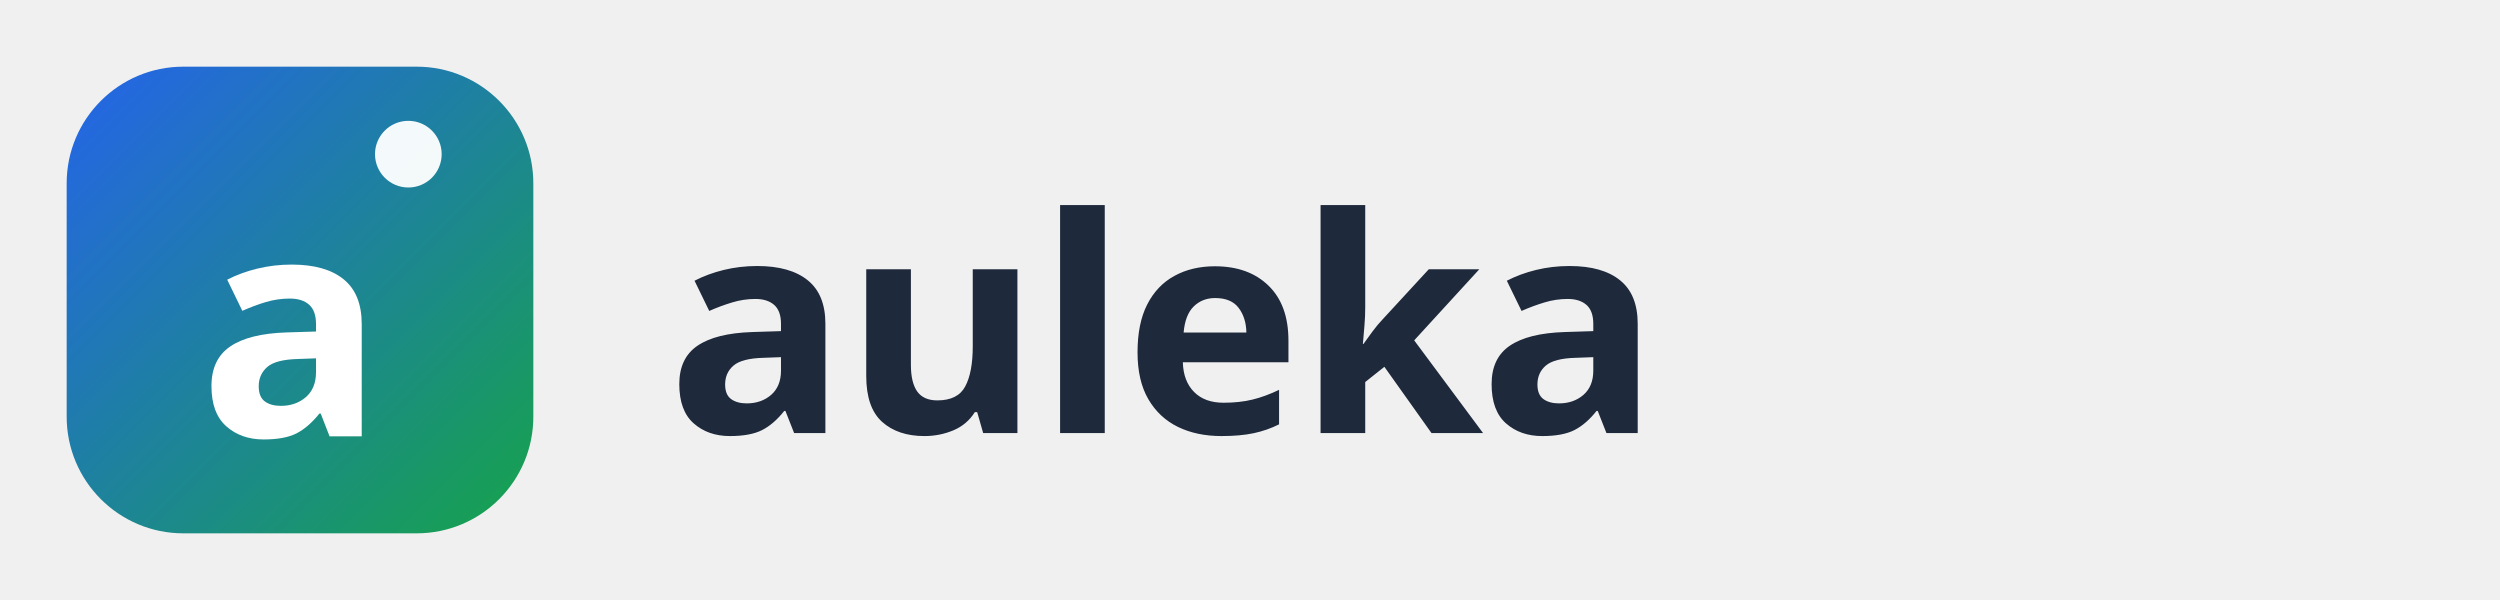
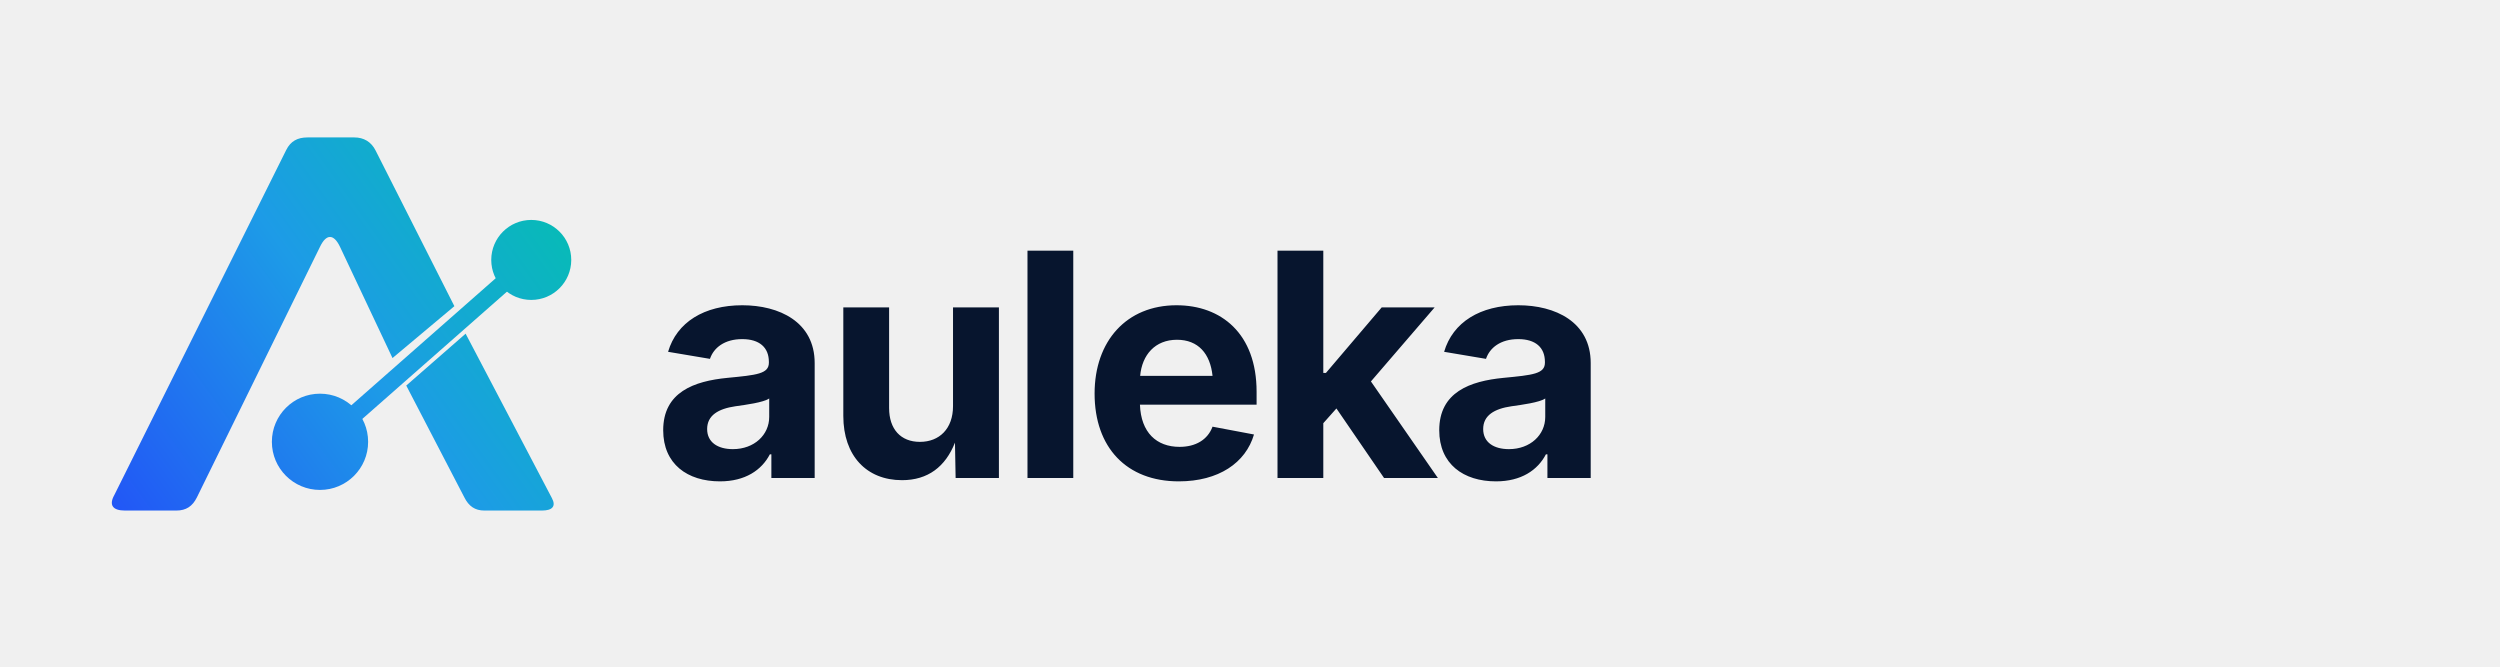
- <svg xmlns="http://www.w3.org/2000/svg" viewBox="0 0 300 72" width="300" height="72" role="img" aria-label="Auleka">
+ <svg xmlns="http://www.w3.org/2000/svg" viewBox="0 0 360 96" role="img" aria-label="Auleka">
  <defs>
-     <linearGradient id="aulekaLogo" x1="8" y1="8" x2="64" y2="64" gradientUnits="userSpaceOnUse">
-       <stop offset="0" stop-color="#2563EB" />
-       <stop offset="1" stop-color="#16A34A" />
+     <linearGradient id="g" x1="180" y1="820" x2="900" y2="300" gradientUnits="userSpaceOnUse">
+       <stop stop-color="#2257F6" />
+       <stop offset=".52" stop-color="#1D9BE7" />
+       <stop offset="1" stop-color="#05BEB2" />
    </linearGradient>
  </defs>
-   <rect x="8" y="8" width="56" height="56" rx="14" fill="url(#aulekaLogo)" />
-   <circle cx="49" cy="18.5" r="4" fill="#ffffff" opacity="0.95" />
-   <text x="35" y="38" text-anchor="middle" dominant-baseline="central" font-family="Poppins, 'Segoe UI', system-ui, -apple-system, sans-serif" font-weight="700" font-size="37" fill="#ffffff">a</text>
-   <text x="80" y="38" dominant-baseline="central" font-family="Poppins, 'Segoe UI', system-ui, -apple-system, sans-serif" font-weight="700" font-size="36" letter-spacing="-0.5" fill="#1E293B">auleka</text>
+   <g transform="translate(0 -1) scale(.09)">
+     <path fill="url(#g)" d="M183 803 458 251c7-14 18-20 34-20h75c15 0 27 7 34 21l126 249-99 83-84-178c-10-21-22-21-32 0L315 807c-7 14-17 21-33 21h-82c-20 0-26-9-17-25Z" />
+     <path fill="url(#g)" d="m745 545 138 263c7 13 1 20-16 20h-92c-15 0-25-7-32-21l-93-179 95-83Z" />
+     <path fill="none" stroke="url(#g)" stroke-width="28" stroke-linecap="round" d="m551 688 258-227" />
+     <circle cx="512" cy="718" r="77" fill="url(#g)" />
+     <circle cx="850" cy="427" r="64" fill="url(#g)" />
+   </g>
+   <text x="94" y="52" dominant-baseline="middle" font-family="Poppins,Inter,system-ui,sans-serif" font-size="45" font-weight="700" letter-spacing="-1.5" fill="#07152E">auleka</text>
</svg>
